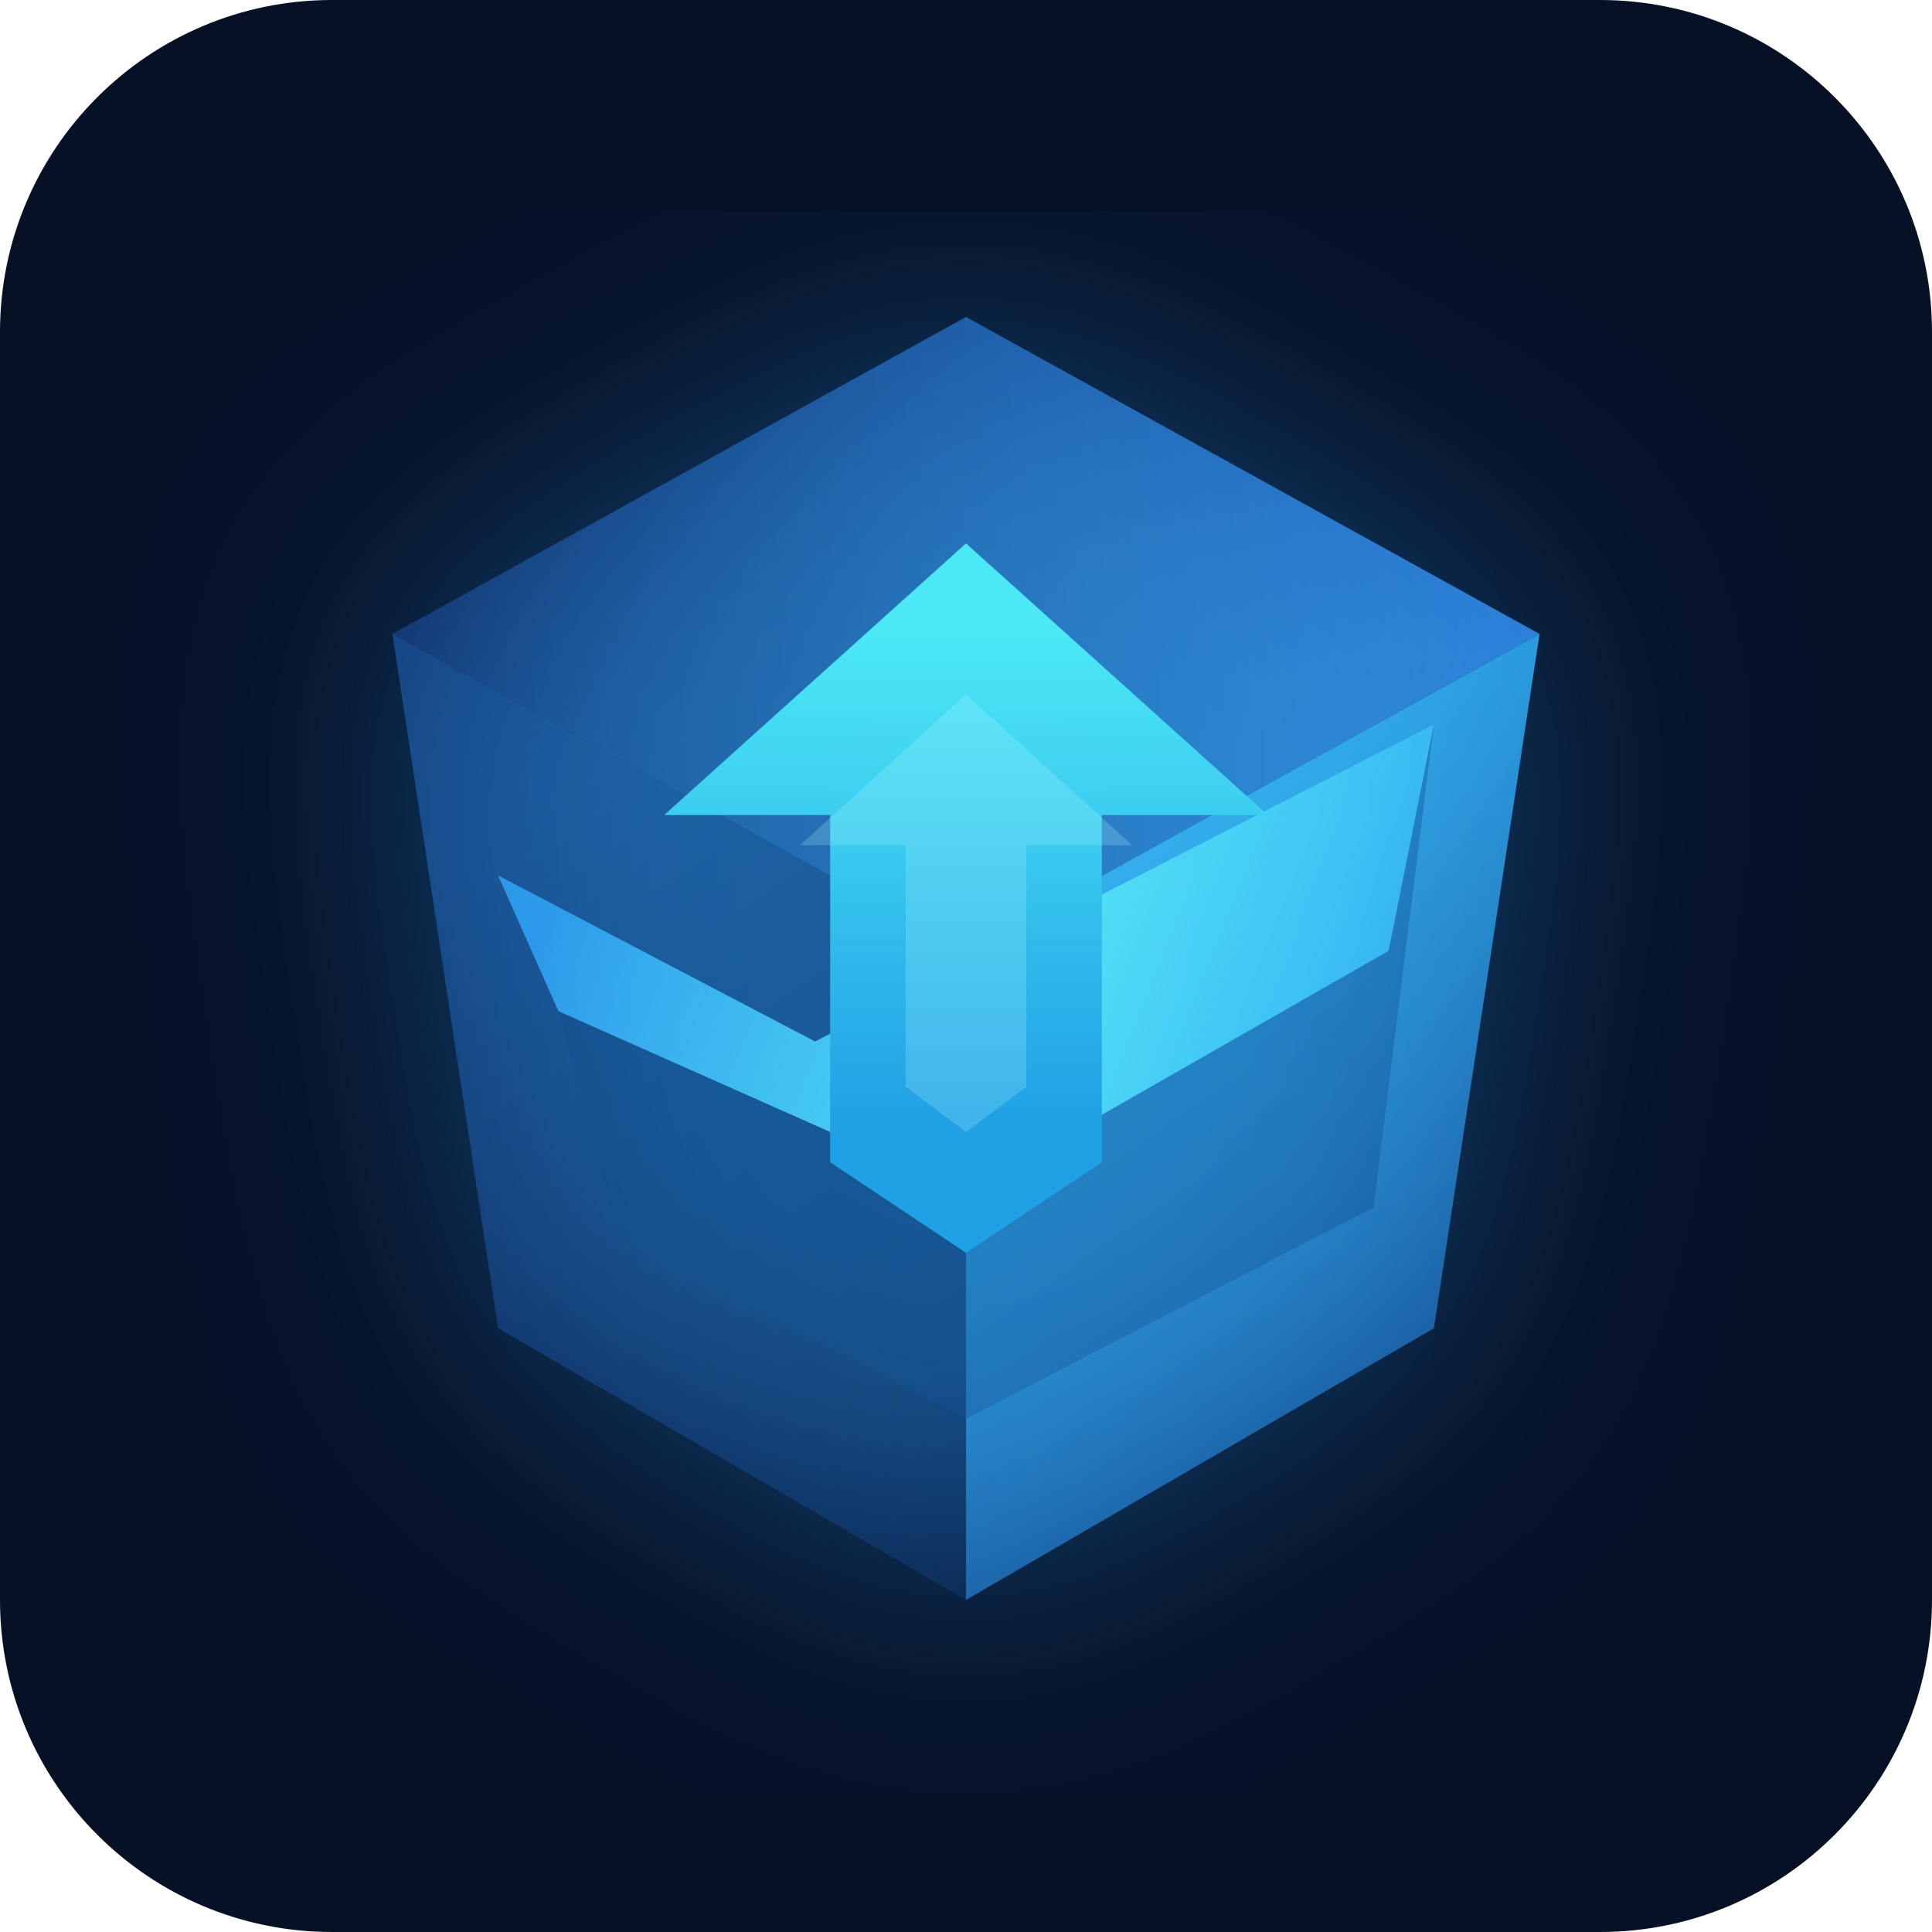
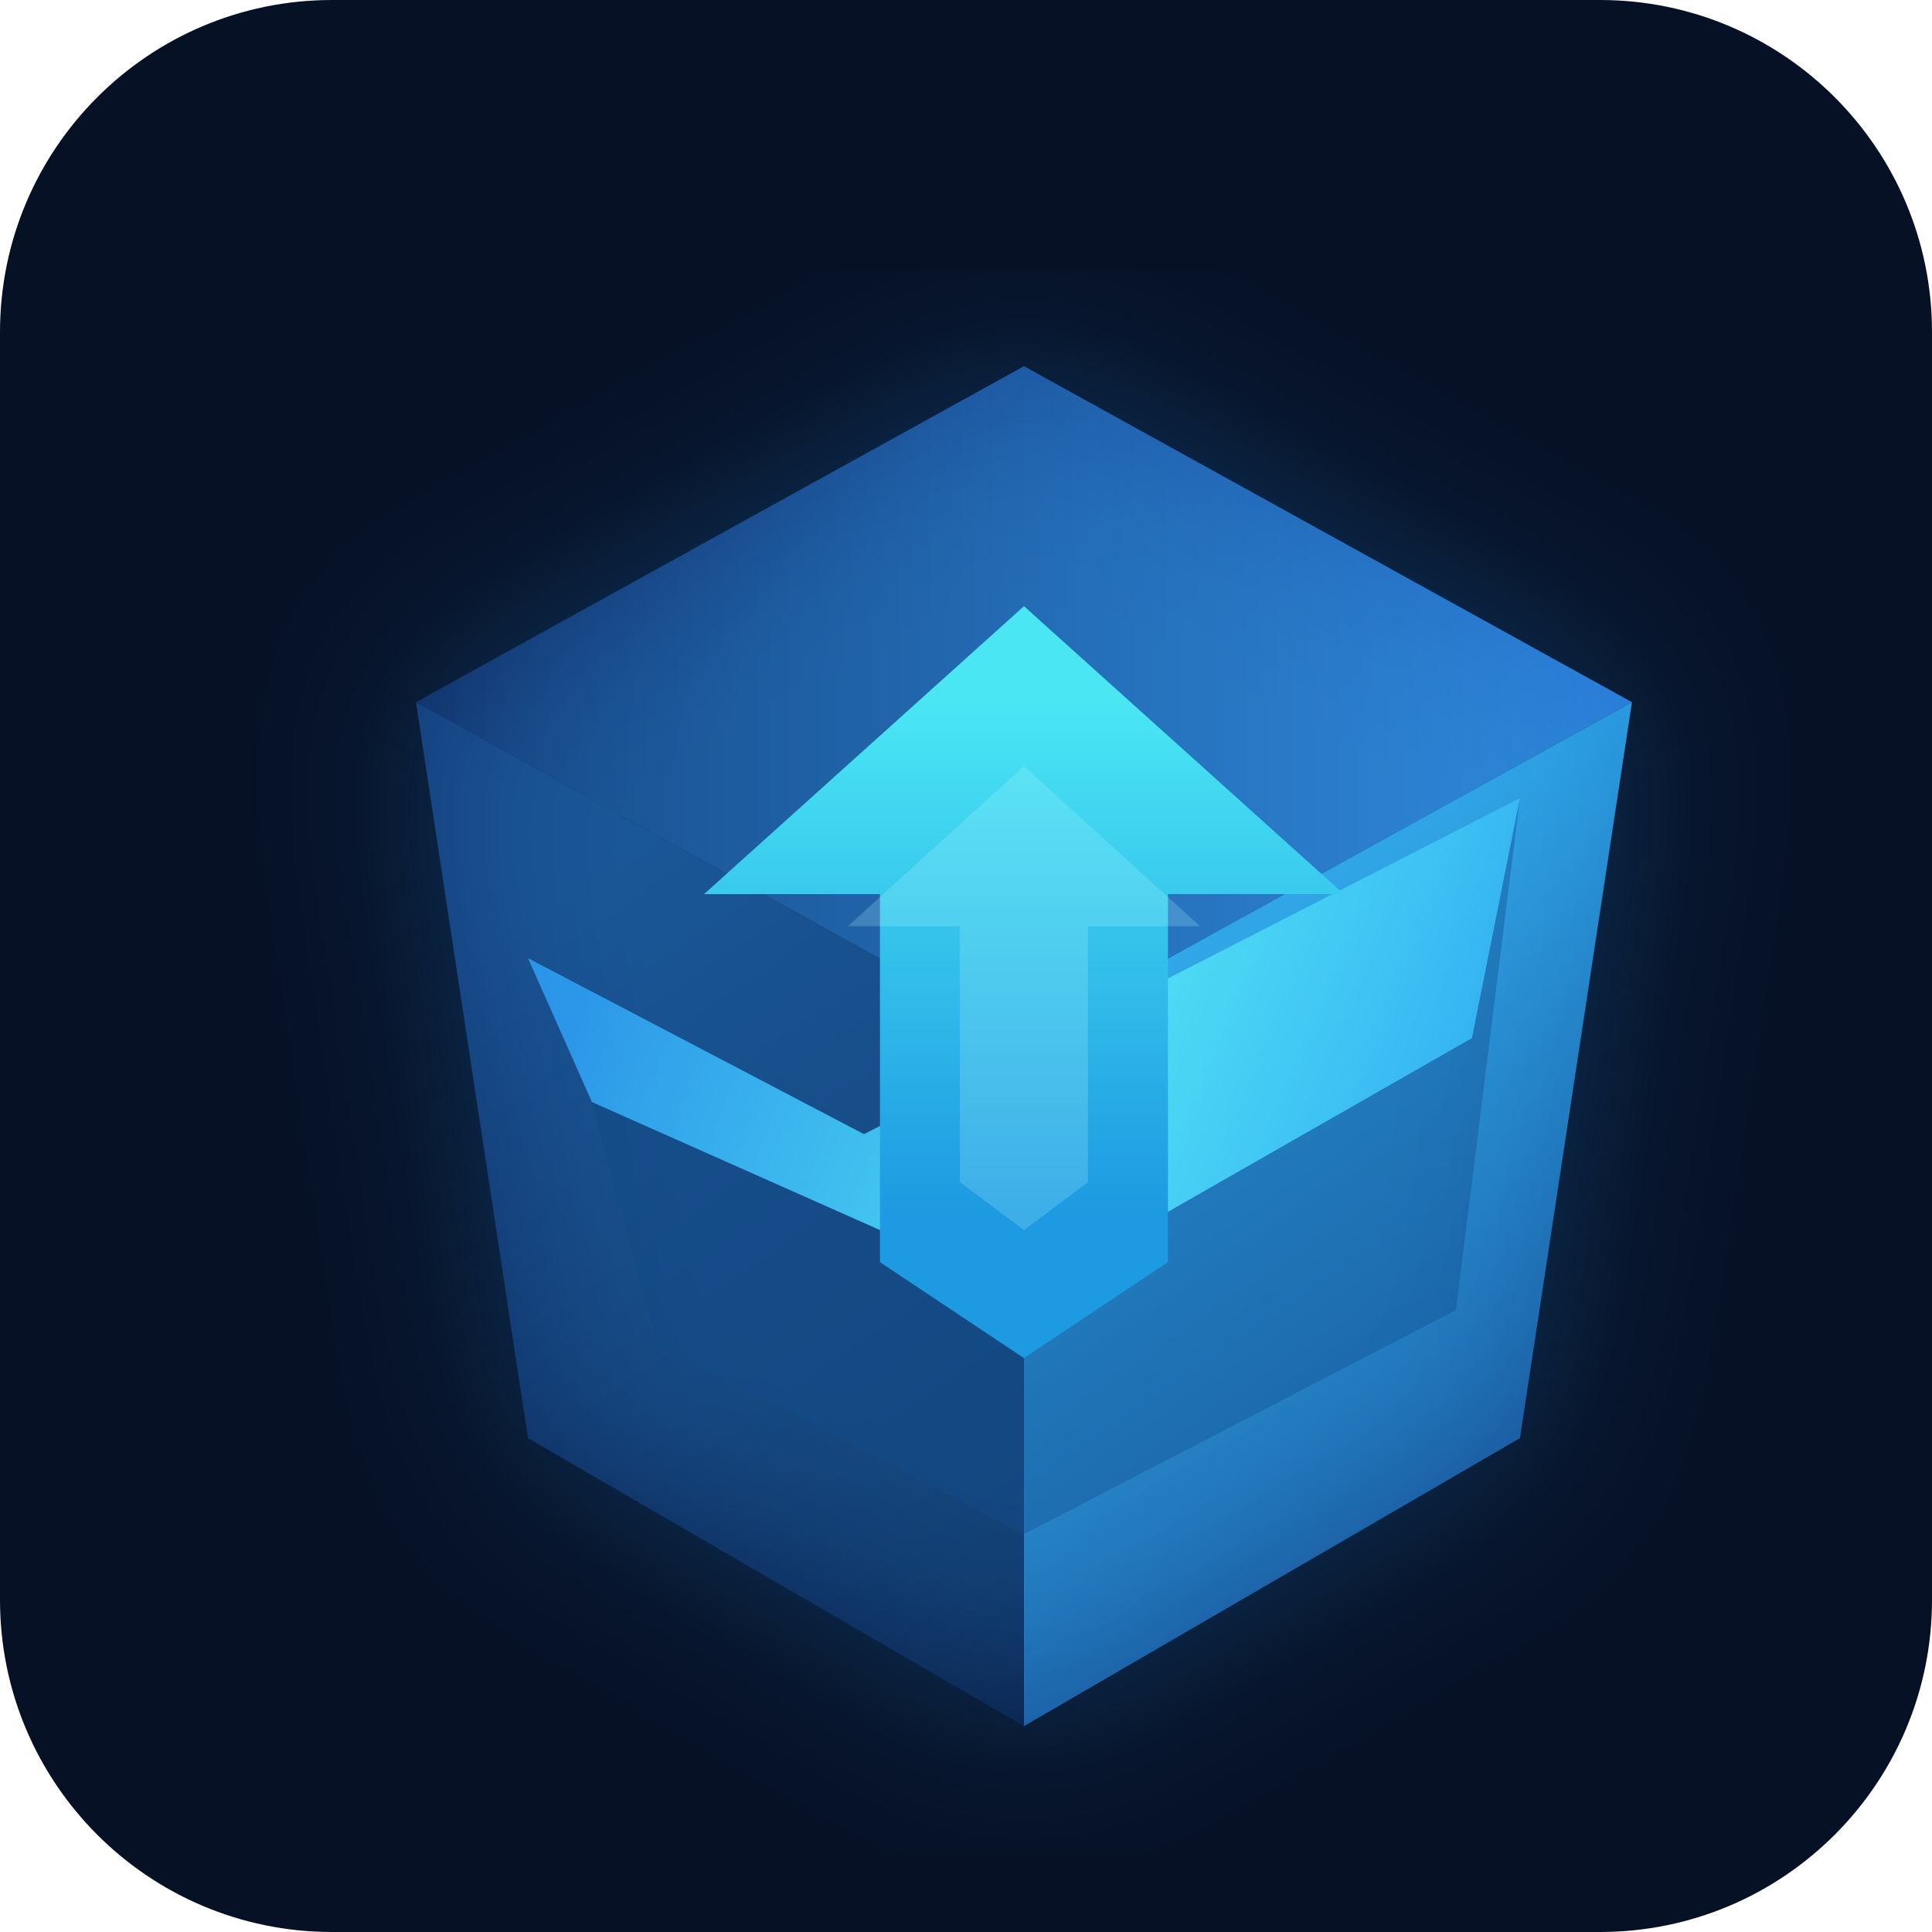
<svg xmlns="http://www.w3.org/2000/svg" width="256" height="256" viewBox="0 0 256 256" fill="none">
  <defs>
    <linearGradient id="topGrad" x1="52" y1="90" x2="204" y2="90" gradientUnits="userSpaceOnUse">
      <stop offset="0" stop-color="#0F2B63" />
      <stop offset="1" stop-color="#2878D6" />
    </linearGradient>
    <linearGradient id="leftGrad" x1="66" y1="110" x2="136" y2="212" gradientUnits="userSpaceOnUse">
      <stop offset="0" stop-color="#123977" />
      <stop offset="1" stop-color="#081B42" />
    </linearGradient>
    <linearGradient id="rightGrad" x1="128" y1="110" x2="194" y2="206" gradientUnits="userSpaceOnUse">
      <stop offset="0" stop-color="#2CA6F0" />
      <stop offset="1" stop-color="#123D82" />
    </linearGradient>
    <linearGradient id="bandGrad" x1="74" y1="118" x2="188" y2="164" gradientUnits="userSpaceOnUse">
      <stop offset="0" stop-color="#2586E2" />
      <stop offset="0.55" stop-color="#46D3F0" />
      <stop offset="1" stop-color="#2493EF" />
    </linearGradient>
    <linearGradient id="arrowGrad" x1="128" y1="84" x2="128" y2="148" gradientUnits="userSpaceOnUse">
      <stop offset="0" stop-color="#43E2F1" />
      <stop offset="1" stop-color="#1588D8" />
    </linearGradient>
-     <filter id="glow" x="12" y="28" width="232" height="210" filterUnits="userSpaceOnUse" color-interpolation-filters="sRGB">
-       <feGaussianBlur stdDeviation="18" result="blur" />
-       <feColorMatrix in="blur" type="matrix" values="0 0 0 0 0.145 0 0 0 0 0.623 0 0 0 0 1 0 0 0 0.34 0" />
+     <filter id="glow" x="20" y="30" width="216" height="198" filterUnits="userSpaceOnUse" color-interpolation-filters="sRGB">
+       <feGaussianBlur stdDeviation="11" result="blur" />
+       <feColorMatrix in="blur" type="matrix" values="0 0 0 0 0.145 0 0 0 0 0.623 0 0 0 0 1 0 0 0 0.24 0" />
      <feBlend in="SourceGraphic" mode="screen" />
    </filter>
  </defs>
  <rect width="256" height="256" rx="44" fill="#061126" />
-   <g filter="url(#glow)">
+   <g filter="url(#glow)" transform="translate(0 4) scale(1.06)">
    <path d="M128 42L204 84L128 126L52 84L128 42Z" fill="url(#topGrad)" />
    <path d="M52 84L128 126V212L66 176L52 84Z" fill="url(#leftGrad)" />
    <path d="M204 84L128 126V212L190 176L204 84Z" fill="url(#rightGrad)" />
    <path d="M66 116L108 138L190 96L184 126L128 158L74 134L66 116Z" fill="url(#bandGrad)" />
    <path d="M74 134L128 158V188L82 164L74 134Z" fill="#0A2C62" fill-opacity="0.55" />
    <path d="M190 96L184 126L128 158V188L182 160L190 96Z" fill="#08306F" fill-opacity="0.38" />
    <path d="M128 72L168 108H146V154L128 166L110 154V108H88L128 72Z" fill="url(#arrowGrad)" />
    <path d="M128 92L150 112H136V144L128 150L120 144V112H106L128 92Z" fill="#B0F7FF" fill-opacity="0.22" />
  </g>
</svg>
